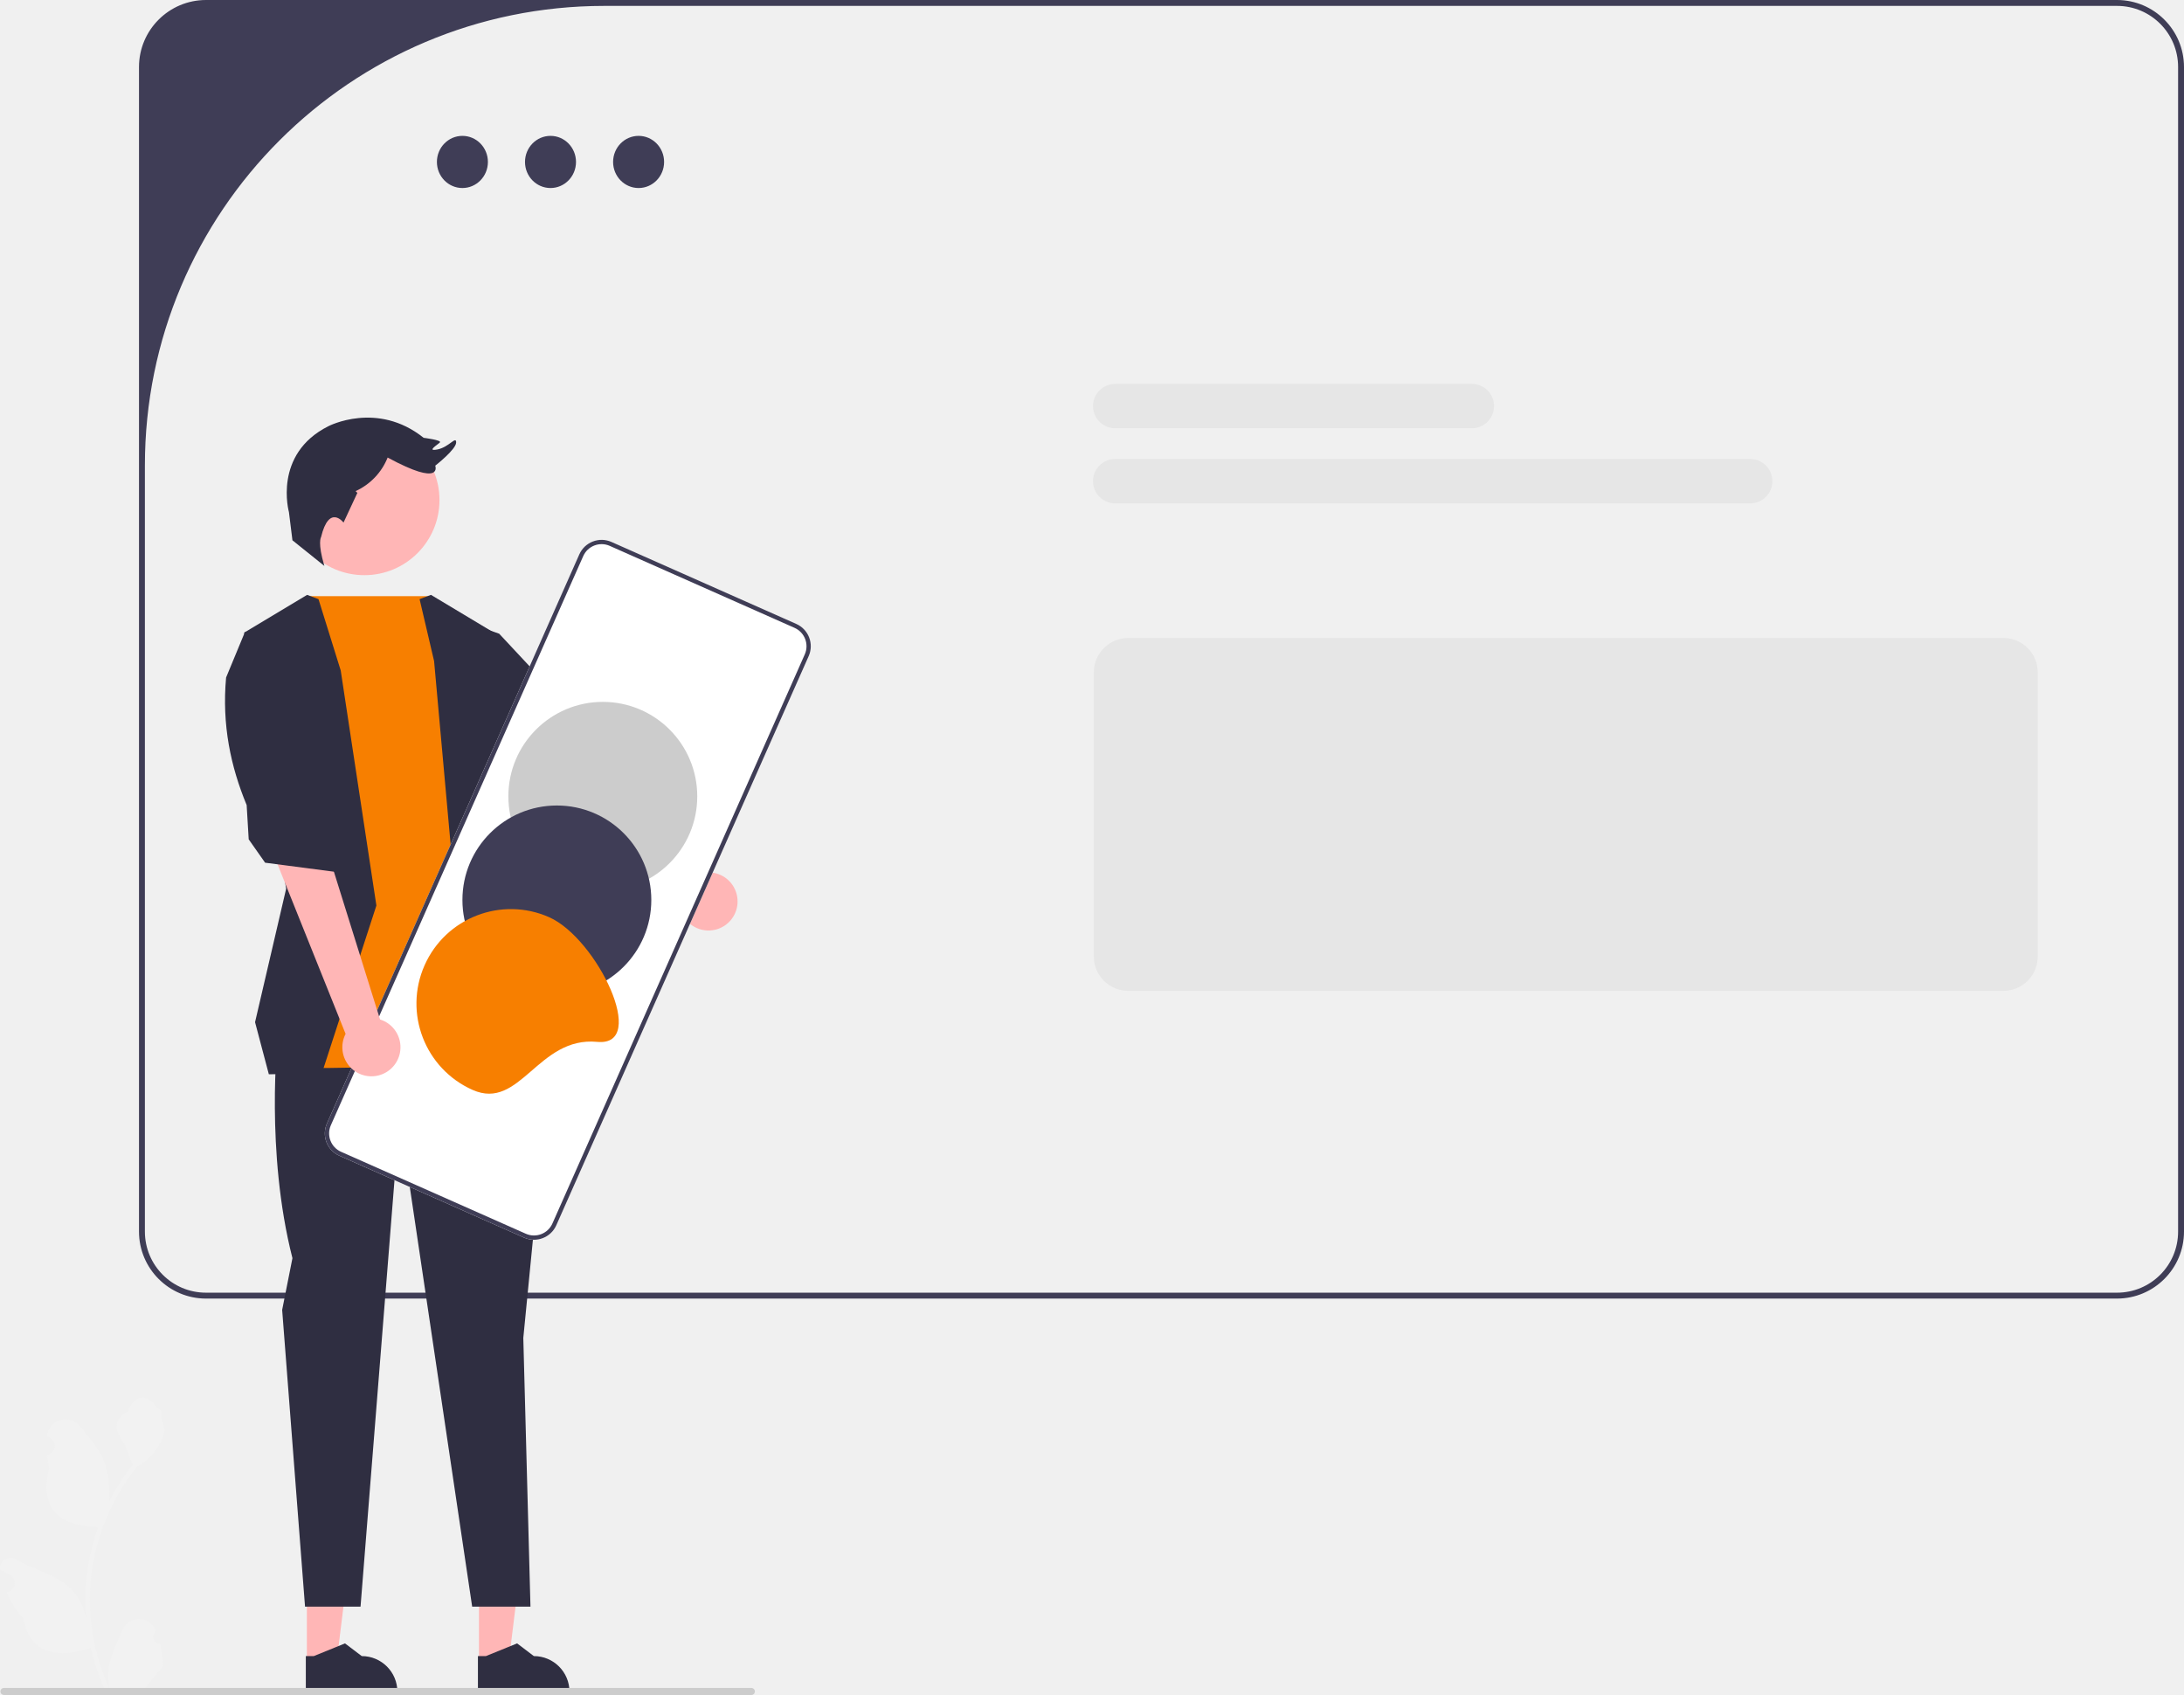
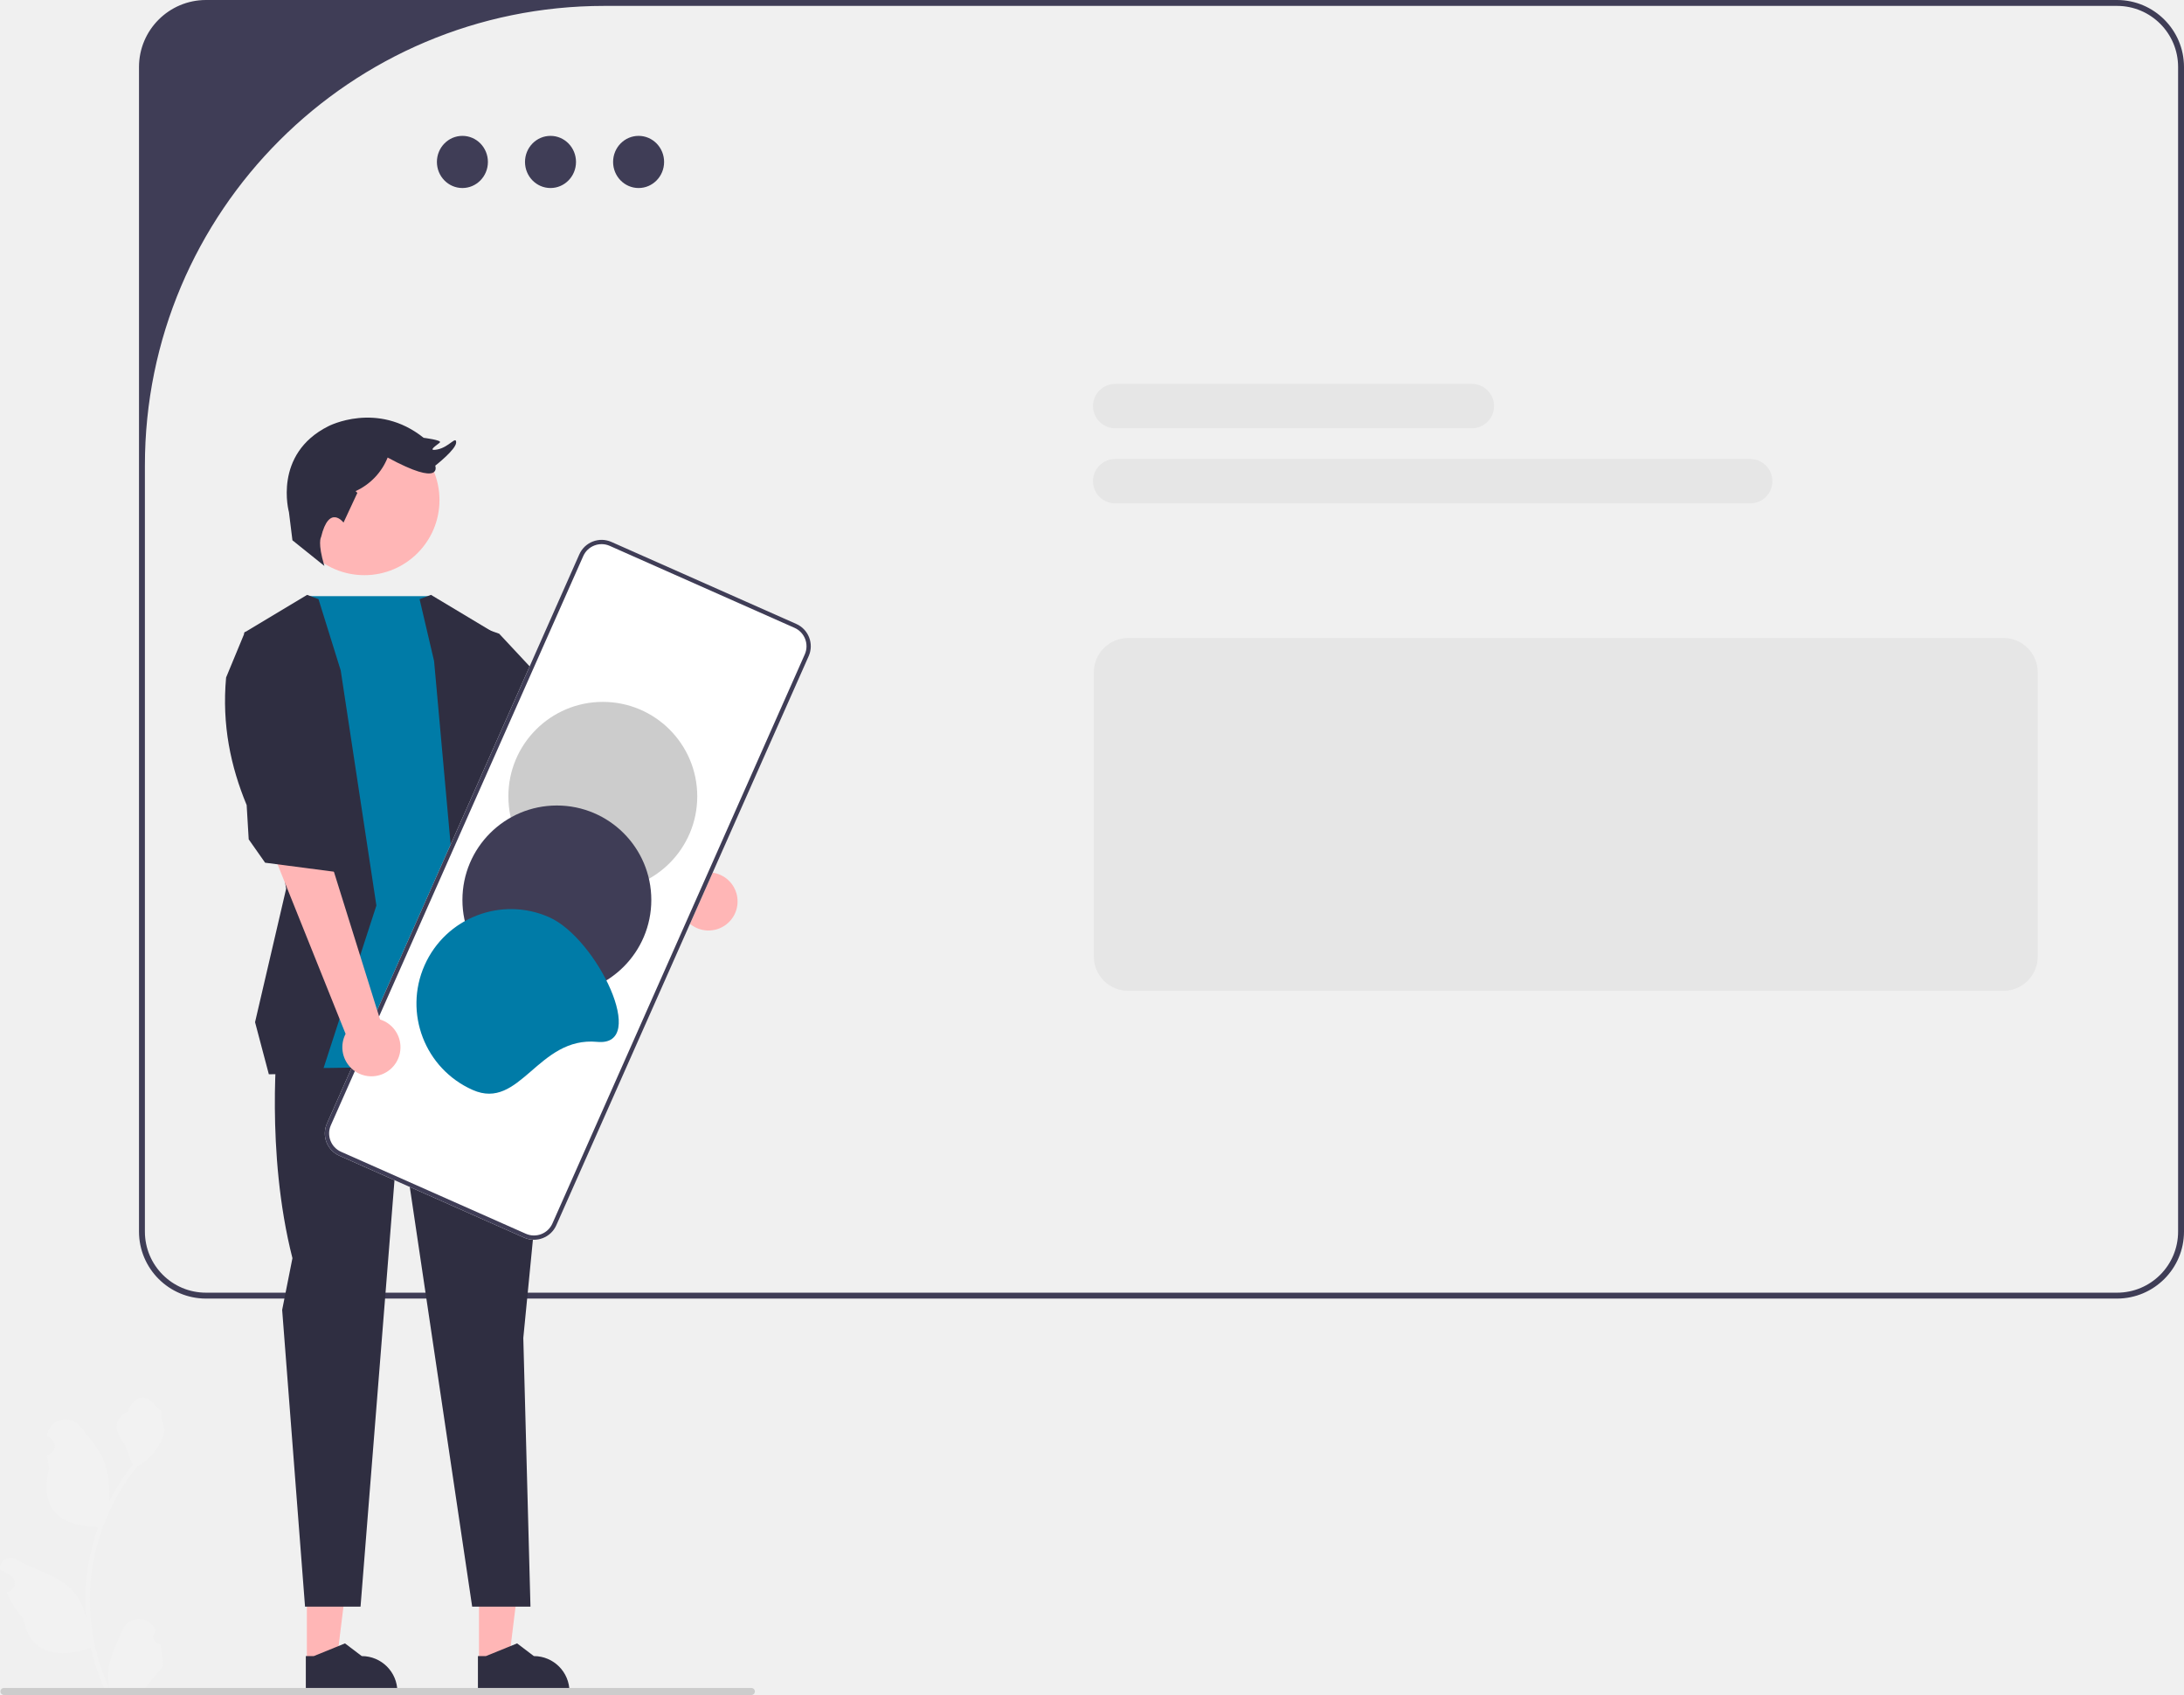
<svg xmlns="http://www.w3.org/2000/svg" data-name="Layer 1" width="740.103" height="574.316" viewBox="0 0 740.103 574.316">
  <path d="M717.413,0h-647.62a22.717,22.717,0,0,0-22.69,22.69V417.31a22.717,22.717,0,0,0,22.69,22.69h647.62a22.717,22.717,0,0,0,22.69-22.69V22.69A22.717,22.717,0,0,0,717.413,0Zm20.69,417.31a20.69,20.69,0,0,1-20.69,20.69h-647.62a20.69,20.69,0,0,1-20.69-20.69V157.676A155.676,155.676,0,0,1,204.779,2H717.413a20.69,20.69,0,0,1,20.69,20.69Z" fill="#3f3d56" />
  <path d="M678.922,335.731h-296.63A11.628,11.628,0,0,1,370.678,324.117V227.782a11.628,11.628,0,0,1,11.614-11.614h296.63a11.628,11.628,0,0,1,11.614,11.614v96.335A11.628,11.628,0,0,1,678.922,335.731Z" fill="#e6e6e6" />
  <ellipse cx="216.405" cy="54.873" rx="8.642" ry="8.835" fill="#3f3d56" />
  <ellipse cx="186.551" cy="54.873" rx="8.642" ry="8.835" fill="#3f3d56" />
  <ellipse cx="156.698" cy="54.873" rx="8.642" ry="8.835" fill="#3f3d56" />
  <path d="M498.776,145.109H377.91a7.52,7.52,0,0,1,0-15.04H498.776a7.52,7.52,0,0,1,0,15.04Z" fill="#e6e6e6" />
  <path d="M593.099,170.561H377.91a7.52,7.52,0,0,1,0-15.04H593.099a7.52,7.52,0,1,1,0,15.04Z" fill="#e6e6e6" />
  <polygon points="162.313 563.077 172.402 563.076 177.201 524.161 162.311 524.162 162.313 563.077" fill="#ffb6b6" />
  <path d="M161.957,573.602l31.025-.001v-.392a12.076,12.076,0,0,0-12.076-12.076h-.001l-5.667-4.299-10.574,4.3-2.708 0Z" fill="#2f2e41" />
  <polygon points="103.992 563.077 114.081 563.076 118.88 524.161 103.99 524.162 103.992 563.077" fill="#ffb6b6" />
  <path d="M103.636,573.602l31.025-.001v-.392a12.076,12.076,0,0,0-12.076-12.076h-.001l-5.667-4.299-10.574,4.3-2.708 0Z" fill="#2f2e41" />
  <path d="M230.272,304.697l-34.374-32.237,9.31-15.596L239.109,295.633a9.851,9.851,0,1,1-8.837,9.064Z" fill="#ffb6b6" />
  <path d="M94.121,351.63s-4.267,38.407,4.979,74.679l-3.482,17.534,7.75,100.53h18.811l13.194-165.717,24.63,165.717h19.758l-2.425-91.038,8.552-87.482-3.573-19.915Z" fill="#2f2e41" />
-   <path d="M146.103,202h-42l-7.063,17.958,1.704,141.984s83.214,0,88.904-5.69l-17.781-61.877-6.401-78.947Z" fill="#f77f00" />
+   <path d="M146.103,202h-42l-7.063,17.958,1.704,141.984s83.214,0,88.904-5.69l-17.781-61.877-6.401-78.947Z" fill="#007BA7" />
  <polygon points="169.156 214.717 199.028 246.723 209.696 253.835 212.541 263.081 200.45 283.707 186.937 278.728 182.67 263.081 157.594 242.581 154.931 209.739 169.156 214.717" fill="#2f2e41" />
  <polygon points="142.188 203.016 147.103 224 153.865 298.998 163.111 355.897 189.785 355.897 173.779 294.02 167.378 214.362 146.041 201.56 142.188 203.016" fill="#2f2e41" />
  <polygon points="107.931 203.016 115.458 227.164 127.549 306.822 109.057 363.72 91.103 364 86.431 346.349 96.966 301.132 82.741 214.362 104.078 201.56 107.931 203.016" fill="#2f2e41" />
  <circle cx="123.472" cy="169.431" r="25.458" fill="#ffb6b6" />
  <path d="M108.785,182.033s-1.223,1.855,1.138,9.724l-10.824-8.69-1.184-9.543s-5.509-19.674,13.378-29.117c0,0,16.526-8.656,32.265,3.935,0,0,6.296.787,5.509,1.574s-4.722,3.148-.787,2.361,6.296-4.722,6.296-2.361-7.082,7.869-7.082,7.869,2.754,7.476-16.132-2.754v0a21.108,21.108,0,0,1-10.864,11.377l.606.592h0l-4.694,10.066S111.54,170.623,108.785,182.033Z" fill="#2f2e41" />
  <path d="M110.783,380.688l85.532-192.857a8.27,8.27,0,0,1,10.9-4.202l62.633,27.778a8.27,8.27,0,0,1,4.202,10.9L188.519,415.164a8.27,8.27,0,0,1-10.9,4.202l-62.633-27.778A8.27,8.27,0,0,1,110.783,380.688Z" fill="#fff" />
  <path d="M110.783,380.688l85.532-192.857a8.27,8.27,0,0,1,10.9-4.202l62.633,27.778a8.27,8.27,0,0,1,4.202,10.9L188.519,415.164a8.27,8.27,0,0,1-10.9,4.202l-62.633-27.778A8.27,8.27,0,0,1,110.783,380.688Zm161.939-158.97a6.814,6.814,0,0,0-3.463-8.982l-62.633-27.778a6.814,6.814,0,0,0-8.982,3.463L112.112,381.278a6.814,6.814,0,0,0,3.463,8.982l62.633,27.778a6.814,6.814,0,0,0,8.982-3.463Z" fill="#3f3d56" />
  <circle cx="204.278" cy="269.826" r="32.005" fill="#ccc" />
  <circle cx="188.708" cy="304.934" r="32.005" fill="#3f3d56" />
-   <path d="M160.161,369.3a32.005,32.005,0,1,1,25.951-58.514c16.158,7.166,33.877,43.922,16.282,42.233C182.245,351.085,176.32,376.466,160.161,369.3Z" fill="#f77f00" />
+   <path d="M160.161,369.3a32.005,32.005,0,1,1,25.951-58.514c16.158,7.166,33.877,43.922,16.282,42.233C182.245,351.085,176.32,376.466,160.161,369.3Z" fill="#007BA7" />
  <path d="M117.113,350.313,92.103,288l20,4,16.691,53.435a9.851,9.851,0,1,1-11.682,4.878Z" fill="#ffb6b6" />
  <path d="M76.618,229.563c-1.456,16.063,1.559,30.167,6.967,43.222l.695,11.612,5.56,7.917,23.707,3.095,4.353-13.728-9.744-12.965-.819-32.378-24.312-22.241Z" fill="#2f2e41" />
  <path d="M54.259,556.983a2.269,2.269,0,0,1-1.645-3.933l.155-.618q-.031-.074-.062-.148a6.094,6.094,0,0,0-11.241.042c-1.839,4.428-4.179,8.864-4.756,13.546a18.029,18.029,0,0,0,.316,6.2,72.281,72.281,0,0,1-6.575-30.021,69.766,69.766,0,0,1,.433-7.783q.358-3.178.995-6.31a73.119,73.119,0,0,1,14.5-30.99,19.459,19.459,0,0,0,8.093-8.397,14.843,14.843,0,0,0,1.35-4.056c-.394.052-1.486-5.949-1.188-6.317-.549-.833-1.532-1.247-2.131-2.06-2.982-4.043-7.091-3.337-9.236,2.157-4.582,2.313-4.627,6.148-1.815,9.837,1.789,2.347,2.035,5.522,3.604,8.035-.162.207-.329.407-.491.614a73.591,73.591,0,0,0-7.681,12.169,30.592,30.592,0,0,0-1.826-14.21c-1.748-4.217-5.025-7.769-7.91-11.415a6.279,6.279,0,0,0-11.184,3.083q-.009.081-.017.161.643.363,1.259.77A3.078,3.078,0,0,1,15.963,492.94l-.063.01a30.628,30.628,0,0,0,.807,4.579c-3.702,14.316,4.29,19.53,15.701,19.764.252.129.497.258.749.381a75.115,75.115,0,0,0-4.043,19.028,71.243,71.243,0,0,0,.052,11.503l-.019-.136a18.826,18.826,0,0,0-6.427-10.87c-4.946-4.063-11.933-5.559-17.268-8.824a3.533,3.533,0,0,0-5.411,3.437l.022.143a20.675,20.675,0,0,1,2.319,1.117q.643.363,1.259.77a3.078,3.078,0,0,1-1.241,5.602l-.063.01c-.045.006-.084.013-.129.019A30.655,30.655,0,0,0,7.846,548.302c2.315,12.497,12.256,13.683,22.89,10.044h.006a75.092,75.092,0,0,0,5.044,14.726H53.807c.065-.2.123-.407.181-.607a20.474,20.474,0,0,1-4.986-.297c1.337-1.641,2.674-3.294,4.011-4.935a1.119,1.119,0,0,0,.084-.097c.678-.84,1.363-1.673,2.041-2.512l0-.001a29.991,29.991,0,0,0-.879-7.64Z" fill="#f2f2f2" />
  <path d="M255.81,573.126a1.186,1.186,0,0,1-1.19,1.19H1.33a1.19,1.19,0,0,1,0-2.38h253.29A1.187,1.187,0,0,1,255.81,573.126Z" fill="#ccc" />
</svg>
